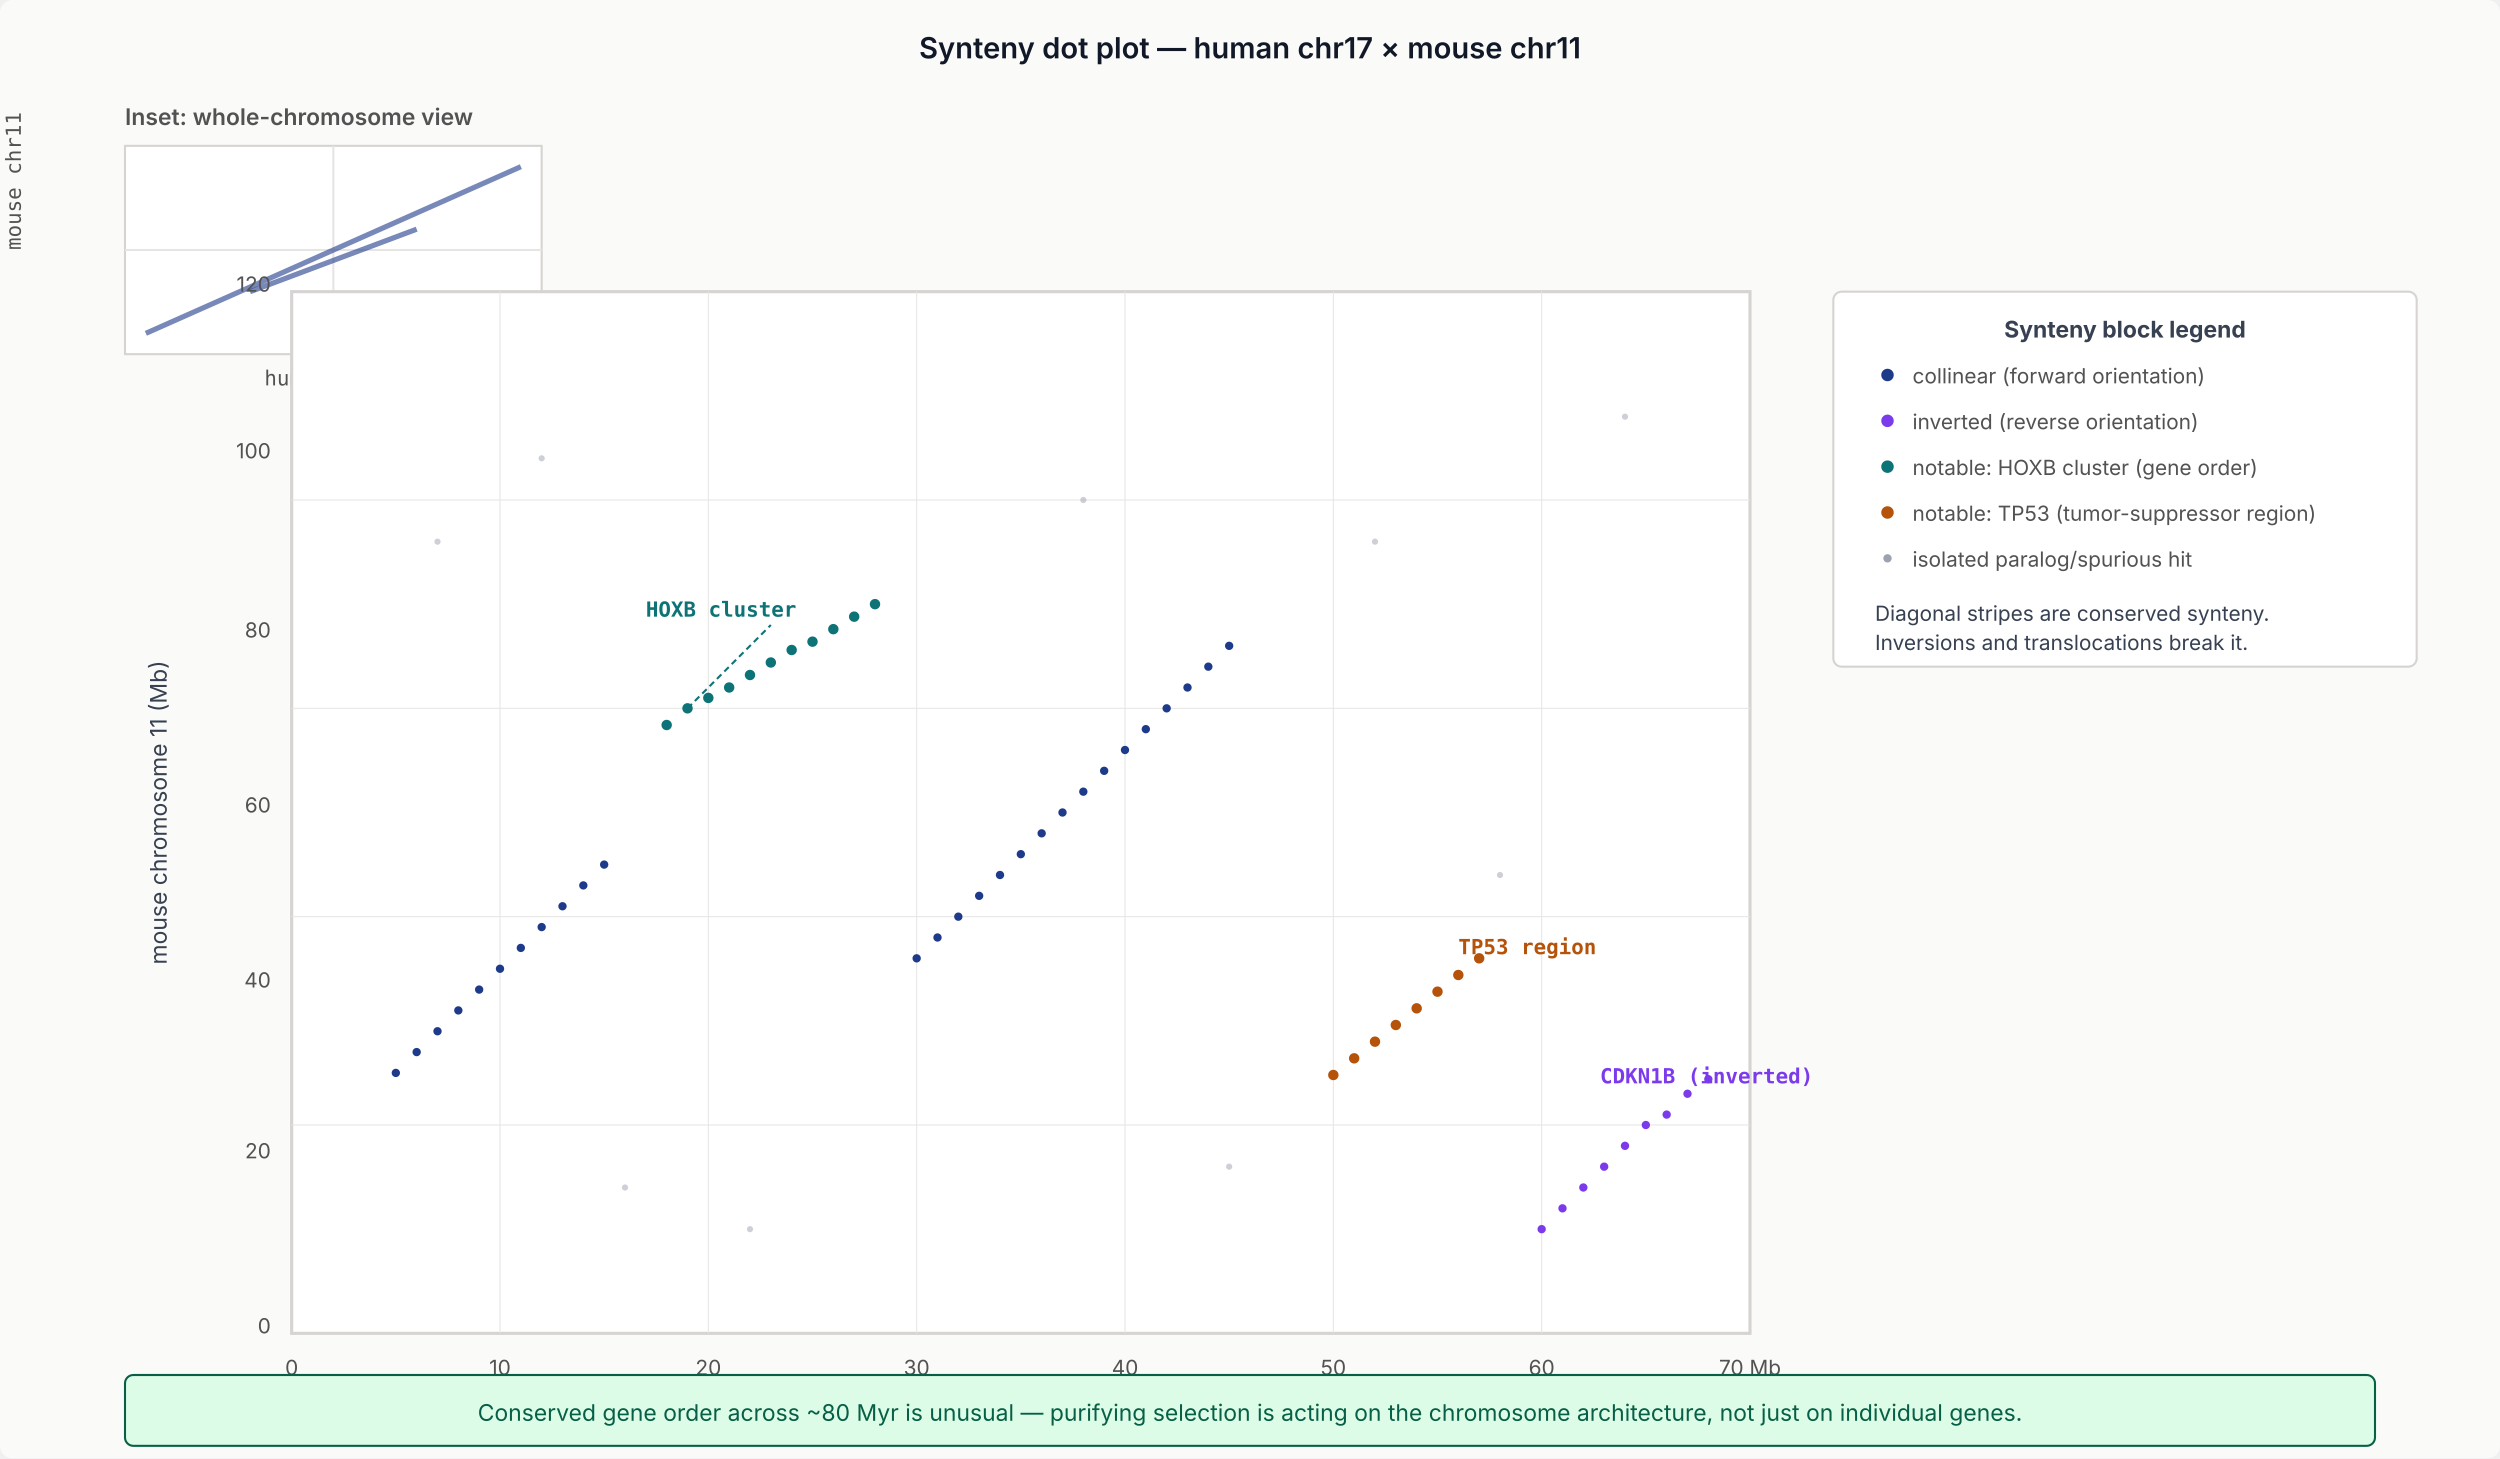
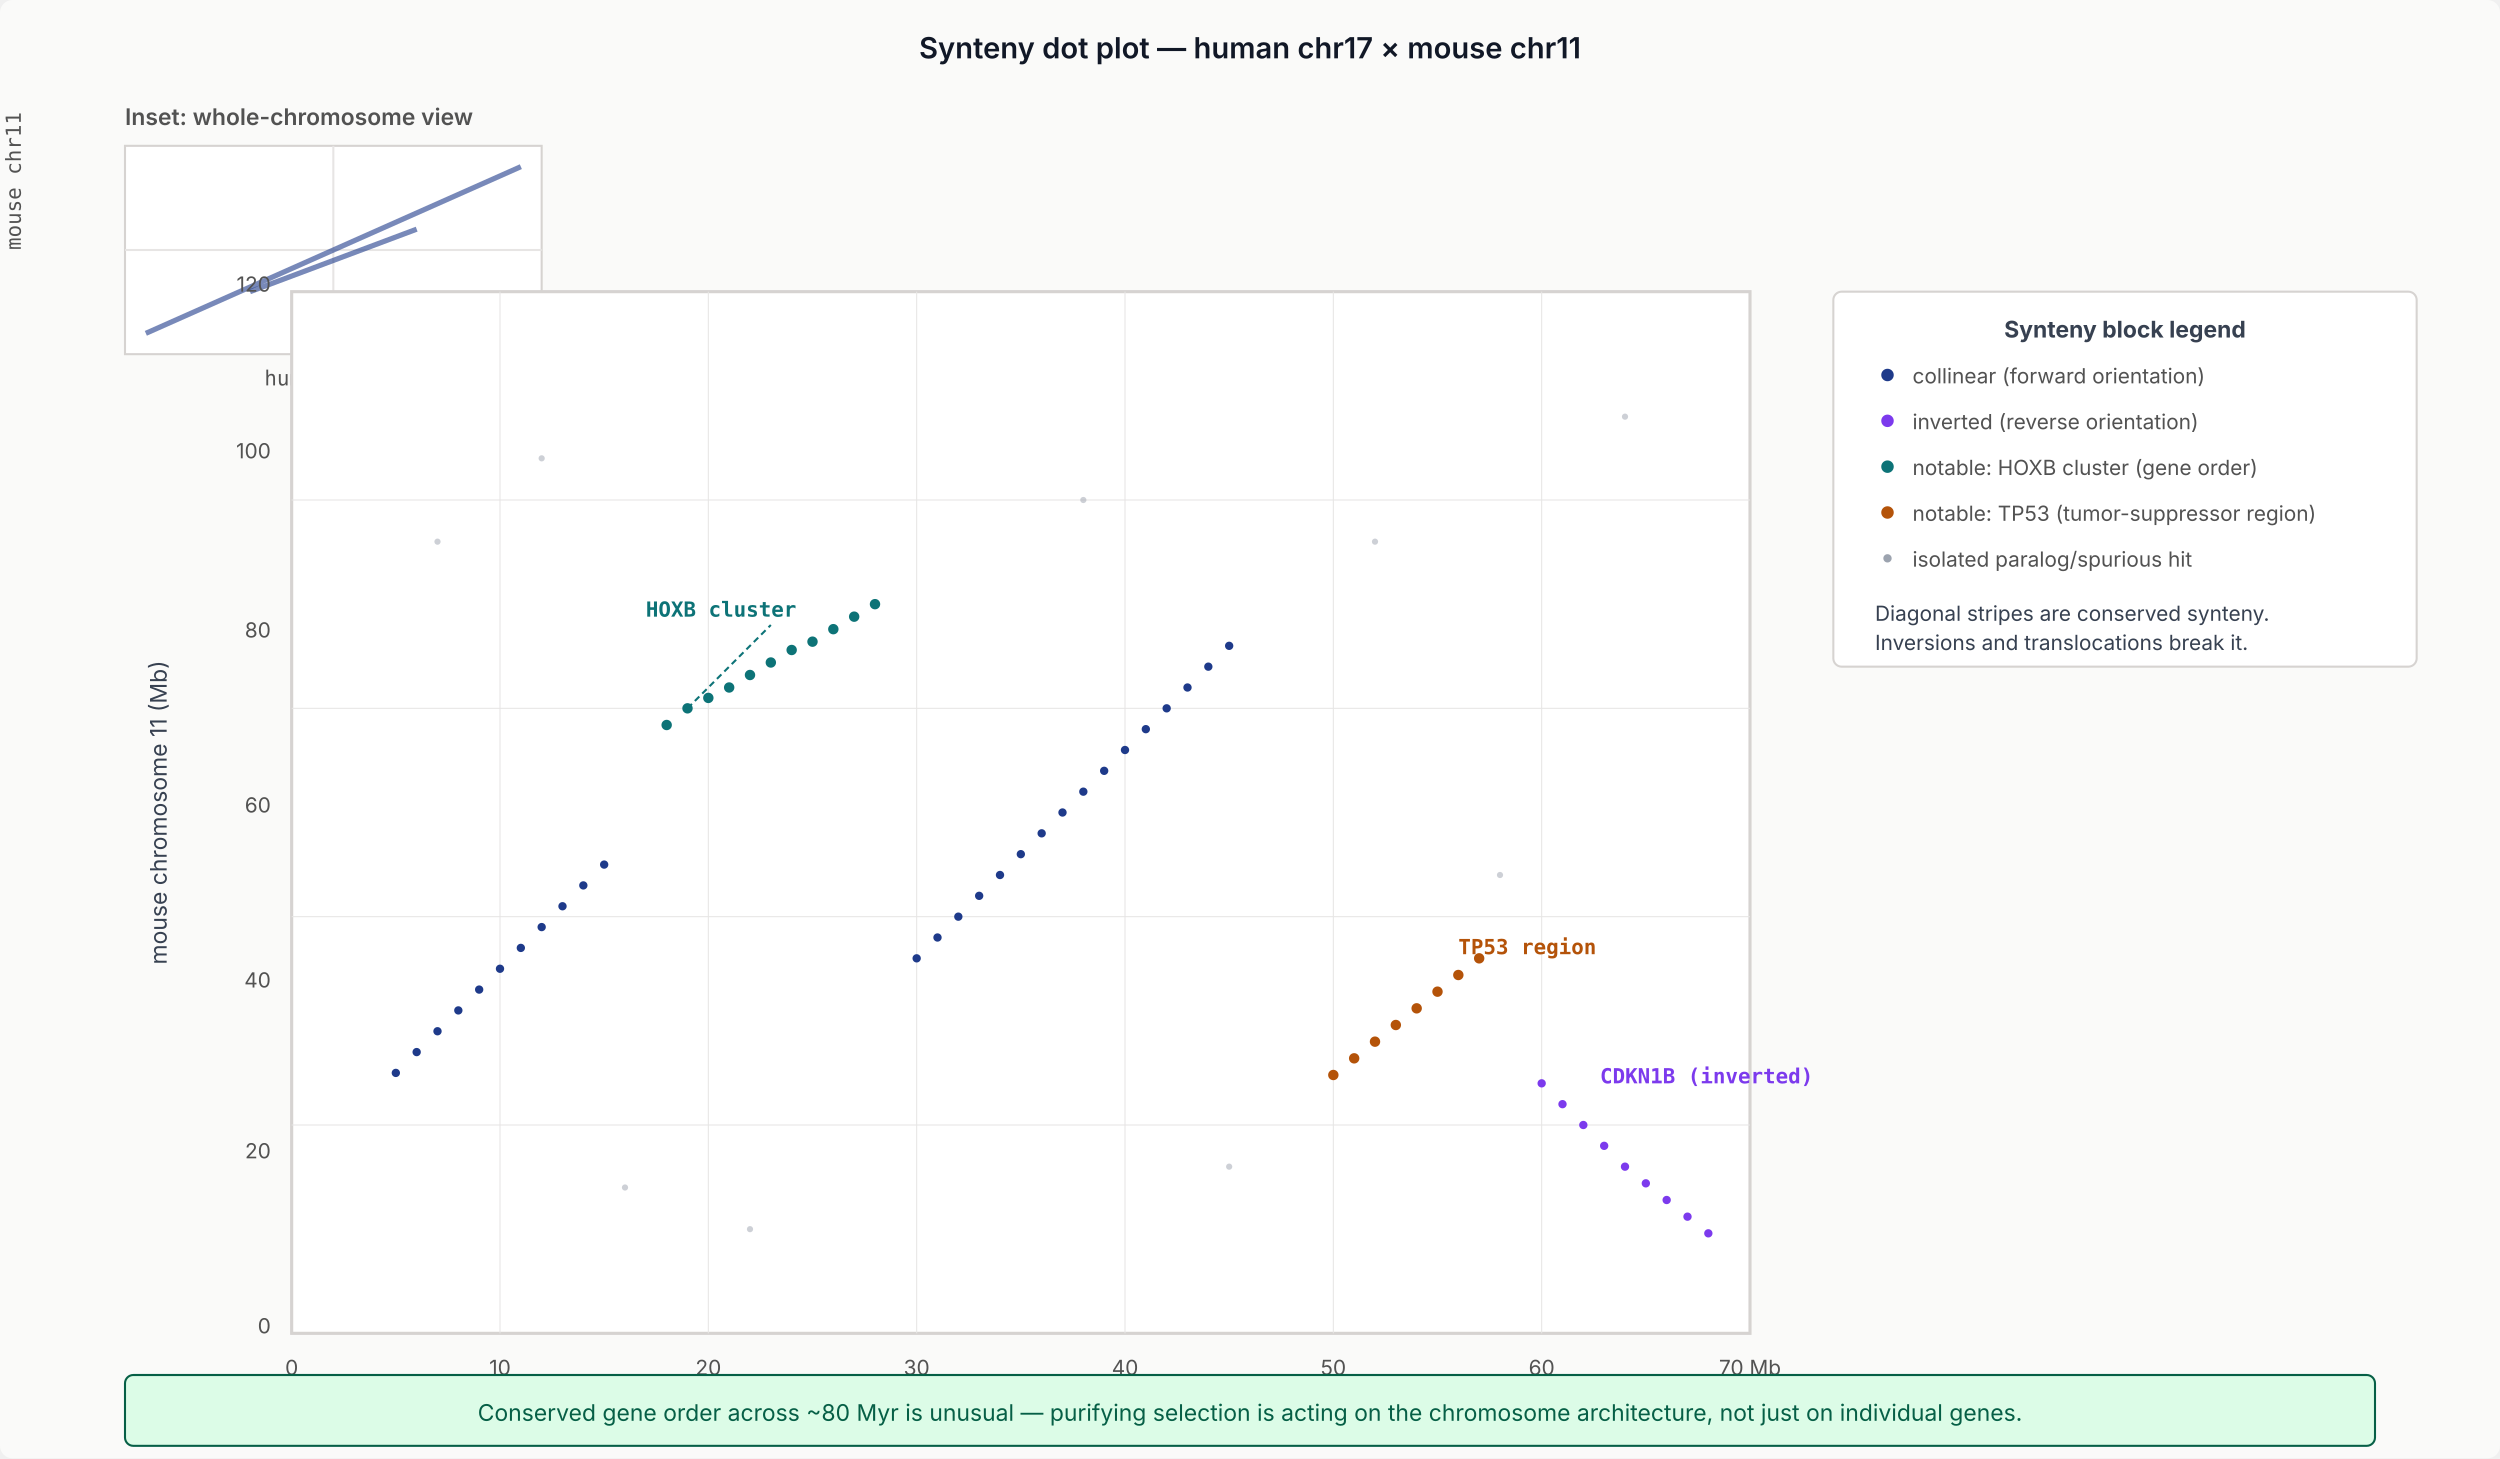
<svg xmlns="http://www.w3.org/2000/svg" viewBox="0 0 1200 700" width="1200" height="700" font-family="Inter, sans-serif">
  <defs>
    <style>text { font-family: Inter, sans-serif; } .mono { font-family: 'JetBrains Mono', monospace; font-size: 10px; }</style>
  </defs>
  <rect width="1200" height="700" fill="#fafaf9" rx="6" />
  <text x="600" y="28" text-anchor="middle" font-size="14" font-weight="600" fill="#111827">Synteny dot plot — human chr17 × mouse chr11</text>
  <g transform="translate(60,60)">
    <text x="0" y="0" font-size="11" font-weight="600" fill="#525252">Inset: whole-chromosome view</text>
    <rect x="0" y="10" width="200" height="100" fill="#fff" stroke="#d6d3d1" />
    <line x1="0" y1="60" x2="200" y2="60" stroke="#e7e5e4" />
    <line x1="100" y1="10" x2="100" y2="110" stroke="#e7e5e4" />
    <line x1="10" y1="100" x2="190" y2="20" stroke="#1e3a8a" stroke-width="2.5" opacity="0.6" />
    <line x1="60" y1="80" x2="140" y2="50" stroke="#1e3a8a" stroke-width="2.5" opacity="0.6" />
    <text x="100" y="125" text-anchor="middle" font-size="9" fill="#525252" class="mono">human chr17</text>
    <text x="-50" y="60" font-size="9" fill="#525252" class="mono" transform="rotate(-90 -50 60)">mouse chr11</text>
  </g>
  <g transform="translate(140,140)">
    <rect width="700" height="500" fill="#fff" stroke="#d6d3d1" stroke-width="1.5" />
    <g stroke="#e7e5e4" stroke-width="0.5">
      <line x1="0" y1="100" x2="700" y2="100" />
      <line x1="0" y1="200" x2="700" y2="200" />
      <line x1="0" y1="300" x2="700" y2="300" />
      <line x1="0" y1="400" x2="700" y2="400" />
      <line x1="100" y1="0" x2="100" y2="500" />
      <line x1="200" y1="0" x2="200" y2="500" />
      <line x1="300" y1="0" x2="300" y2="500" />
      <line x1="400" y1="0" x2="400" y2="500" />
      <line x1="500" y1="0" x2="500" y2="500" />
      <line x1="600" y1="0" x2="600" y2="500" />
    </g>
    <g class="mono" font-size="10" fill="#525252">
      <text x="0" y="520" text-anchor="middle">0</text>
      <text x="100" y="520" text-anchor="middle">10</text>
      <text x="200" y="520" text-anchor="middle">20</text>
      <text x="300" y="520" text-anchor="middle">30</text>
      <text x="400" y="520" text-anchor="middle">40</text>
      <text x="500" y="520" text-anchor="middle">50</text>
      <text x="600" y="520" text-anchor="middle">60</text>
      <text x="700" y="520" text-anchor="middle">70 Mb</text>
    </g>
    <text x="350" y="544" text-anchor="middle" font-size="11" fill="#374151">human chromosome 17 (Mb)</text>
    <g class="mono" font-size="10" fill="#525252">
      <text x="-10" y="0" text-anchor="end">120</text>
      <text x="-10" y="80" text-anchor="end">100</text>
      <text x="-10" y="166" text-anchor="end">80</text>
      <text x="-10" y="250" text-anchor="end">60</text>
      <text x="-10" y="334" text-anchor="end">40</text>
      <text x="-10" y="416" text-anchor="end">20</text>
      <text x="-10" y="500" text-anchor="end">0</text>
    </g>
    <text x="-60" y="250" text-anchor="middle" font-size="11" fill="#374151" transform="rotate(-90 -60 250)">mouse chromosome 11 (Mb)</text>
    <g fill="#1e3a8a">
      <circle cx="50" cy="375" r="2" />
      <circle cx="60" cy="365" r="2" />
      <circle cx="70" cy="355" r="2" />
      <circle cx="80" cy="345" r="2" />
      <circle cx="90" cy="335" r="2" />
      <circle cx="100" cy="325" r="2" />
      <circle cx="110" cy="315" r="2" />
      <circle cx="120" cy="305" r="2" />
      <circle cx="130" cy="295" r="2" />
      <circle cx="140" cy="285" r="2" />
      <circle cx="150" cy="275" r="2" />
    </g>
    <g fill="#0d7377">
      <circle cx="180" cy="208" r="2.5" />
      <circle cx="190" cy="200" r="2.5" />
      <circle cx="200" cy="195" r="2.5" />
      <circle cx="210" cy="190" r="2.5" />
      <circle cx="220" cy="184" r="2.5" />
      <circle cx="230" cy="178" r="2.5" />
      <circle cx="240" cy="172" r="2.5" />
      <circle cx="250" cy="168" r="2.5" />
      <circle cx="260" cy="162" r="2.5" />
      <circle cx="270" cy="156" r="2.5" />
      <circle cx="280" cy="150" r="2.5" />
    </g>
    <g fill="#1e3a8a">
      <circle cx="300" cy="320" r="2" />
      <circle cx="310" cy="310" r="2" />
      <circle cx="320" cy="300" r="2" />
      <circle cx="330" cy="290" r="2" />
      <circle cx="340" cy="280" r="2" />
      <circle cx="350" cy="270" r="2" />
      <circle cx="360" cy="260" r="2" />
      <circle cx="370" cy="250" r="2" />
      <circle cx="380" cy="240" r="2" />
      <circle cx="390" cy="230" r="2" />
      <circle cx="400" cy="220" r="2" />
      <circle cx="410" cy="210" r="2" />
      <circle cx="420" cy="200" r="2" />
      <circle cx="430" cy="190" r="2" />
      <circle cx="440" cy="180" r="2" />
      <circle cx="450" cy="170" r="2" />
    </g>
    <g fill="#b45309">
      <circle cx="500" cy="376" r="2.5" />
      <circle cx="510" cy="368" r="2.5" />
      <circle cx="520" cy="360" r="2.5" />
      <circle cx="530" cy="352" r="2.5" />
      <circle cx="540" cy="344" r="2.5" />
      <circle cx="550" cy="336" r="2.5" />
      <circle cx="560" cy="328" r="2.5" />
      <circle cx="570" cy="320" r="2.5" />
    </g>
    <g fill="#7c3aed">
-       <circle cx="600" cy="450" r="2" />
-       <circle cx="610" cy="440" r="2" />
-       <circle cx="620" cy="430" r="2" />
-       <circle cx="630" cy="420" r="2" />
-       <circle cx="640" cy="410" r="2" />
-       <circle cx="650" cy="400" r="2" />
-       <circle cx="660" cy="395" r="2" />
-       <circle cx="670" cy="385" r="2" />
-       <circle cx="680" cy="378" r="2" />
+       <circle cx="600" cy="380" r="2" />
+       <circle cx="610" cy="390" r="2" />
+       <circle cx="620" cy="400" r="2" />
+       <circle cx="630" cy="410" r="2" />
+       <circle cx="640" cy="420" r="2" />
+       <circle cx="650" cy="428" r="2" />
+       <circle cx="660" cy="436" r="2" />
+       <circle cx="670" cy="444" r="2" />
+       <circle cx="680" cy="452" r="2" />
    </g>
    <g fill="#9ca3af" fill-opacity="0.5">
      <circle cx="70" cy="120" r="1.5" />
      <circle cx="160" cy="430" r="1.5" />
      <circle cx="220" cy="450" r="1.5" />
      <circle cx="380" cy="100" r="1.5" />
      <circle cx="450" cy="420" r="1.5" />
      <circle cx="520" cy="120" r="1.5" />
      <circle cx="580" cy="280" r="1.5" />
      <circle cx="120" cy="80" r="1.5" />
      <circle cx="640" cy="60" r="1.5" />
    </g>
    <g transform="translate(190,160)">
      <line x1="0" y1="40" x2="40" y2="0" stroke="#0d7377" stroke-dasharray="3 2" />
      <text x="-20" y="-4" font-size="10" font-weight="600" fill="#0d7377" class="mono">HOXB cluster</text>
    </g>
    <g transform="translate(540,330)">
      <text x="20" y="-12" font-size="10" font-weight="600" fill="#b45309" class="mono">TP53 region</text>
    </g>
    <g transform="translate(640,400)">
      <text x="-12" y="-20" font-size="10" font-weight="600" fill="#7c3aed" class="mono">CDKN1B (inverted)</text>
    </g>
  </g>
  <g transform="translate(880,140)">
    <rect width="280" height="180" fill="#fff" stroke="#d6d3d1" rx="4" />
    <text x="140" y="22" text-anchor="middle" font-size="11" font-weight="700" fill="#374151">Synteny block legend</text>
    <g transform="translate(20,40)" font-size="10" fill="#525252">
      <circle cx="6" cy="0" r="3" fill="#1e3a8a" />
      <text x="18" y="4">collinear (forward orientation)</text>
      <circle cx="6" cy="22" r="3" fill="#7c3aed" />
      <text x="18" y="26">inverted (reverse orientation)</text>
      <circle cx="6" cy="44" r="3" fill="#0d7377" />
      <text x="18" y="48">notable: HOXB cluster (gene order)</text>
      <circle cx="6" cy="66" r="3" fill="#b45309" />
      <text x="18" y="70">notable: TP53 (tumor-suppressor region)</text>
      <circle cx="6" cy="88" r="2" fill="#9ca3af" />
      <text x="18" y="92">isolated paralog/spurious hit</text>
    </g>
    <text x="20" y="158" font-size="10" fill="#374151">Diagonal stripes are conserved synteny.</text>
    <text x="20" y="172" font-size="10" fill="#374151">Inversions and translocations break it.</text>
  </g>
  <g transform="translate(60,660)">
    <rect width="1080" height="34" fill="#dcfce7" stroke="#065f46" rx="4" />
    <text x="540" y="22" text-anchor="middle" font-size="11" fill="#065f46">Conserved gene order across ~80 Myr is unusual — purifying selection is acting on the chromosome architecture, not just on individual genes.</text>
  </g>
</svg>
